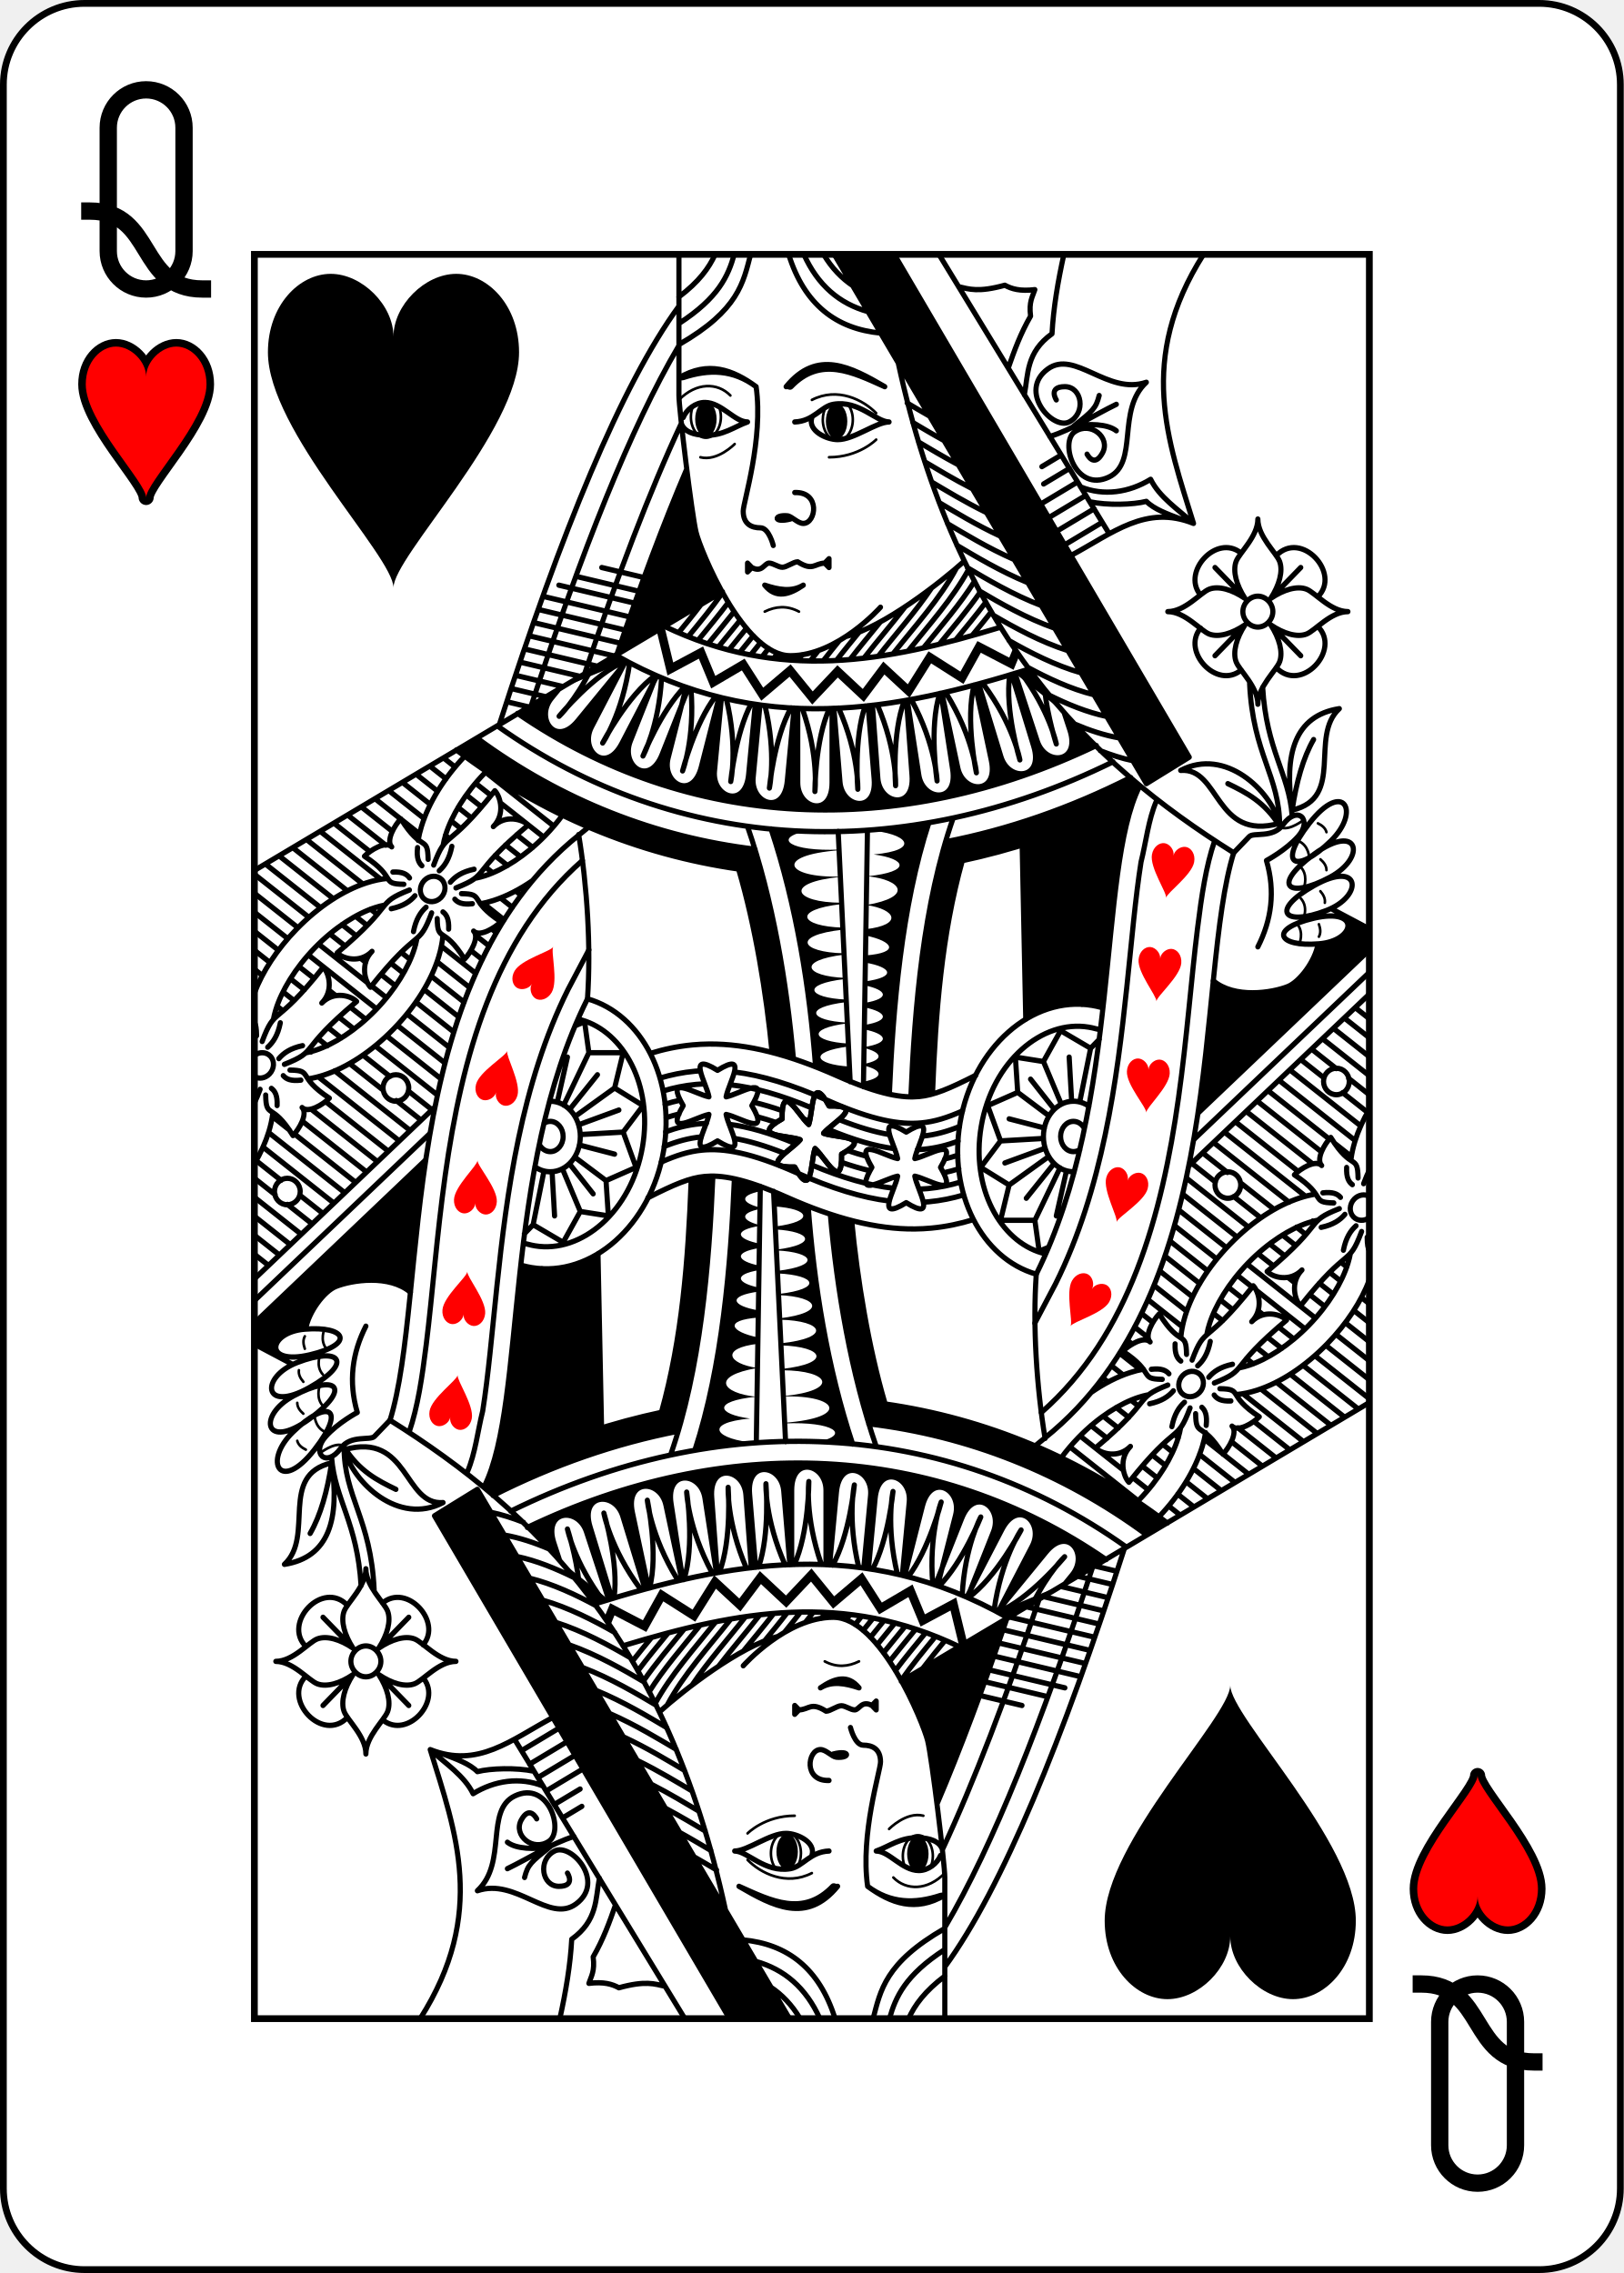
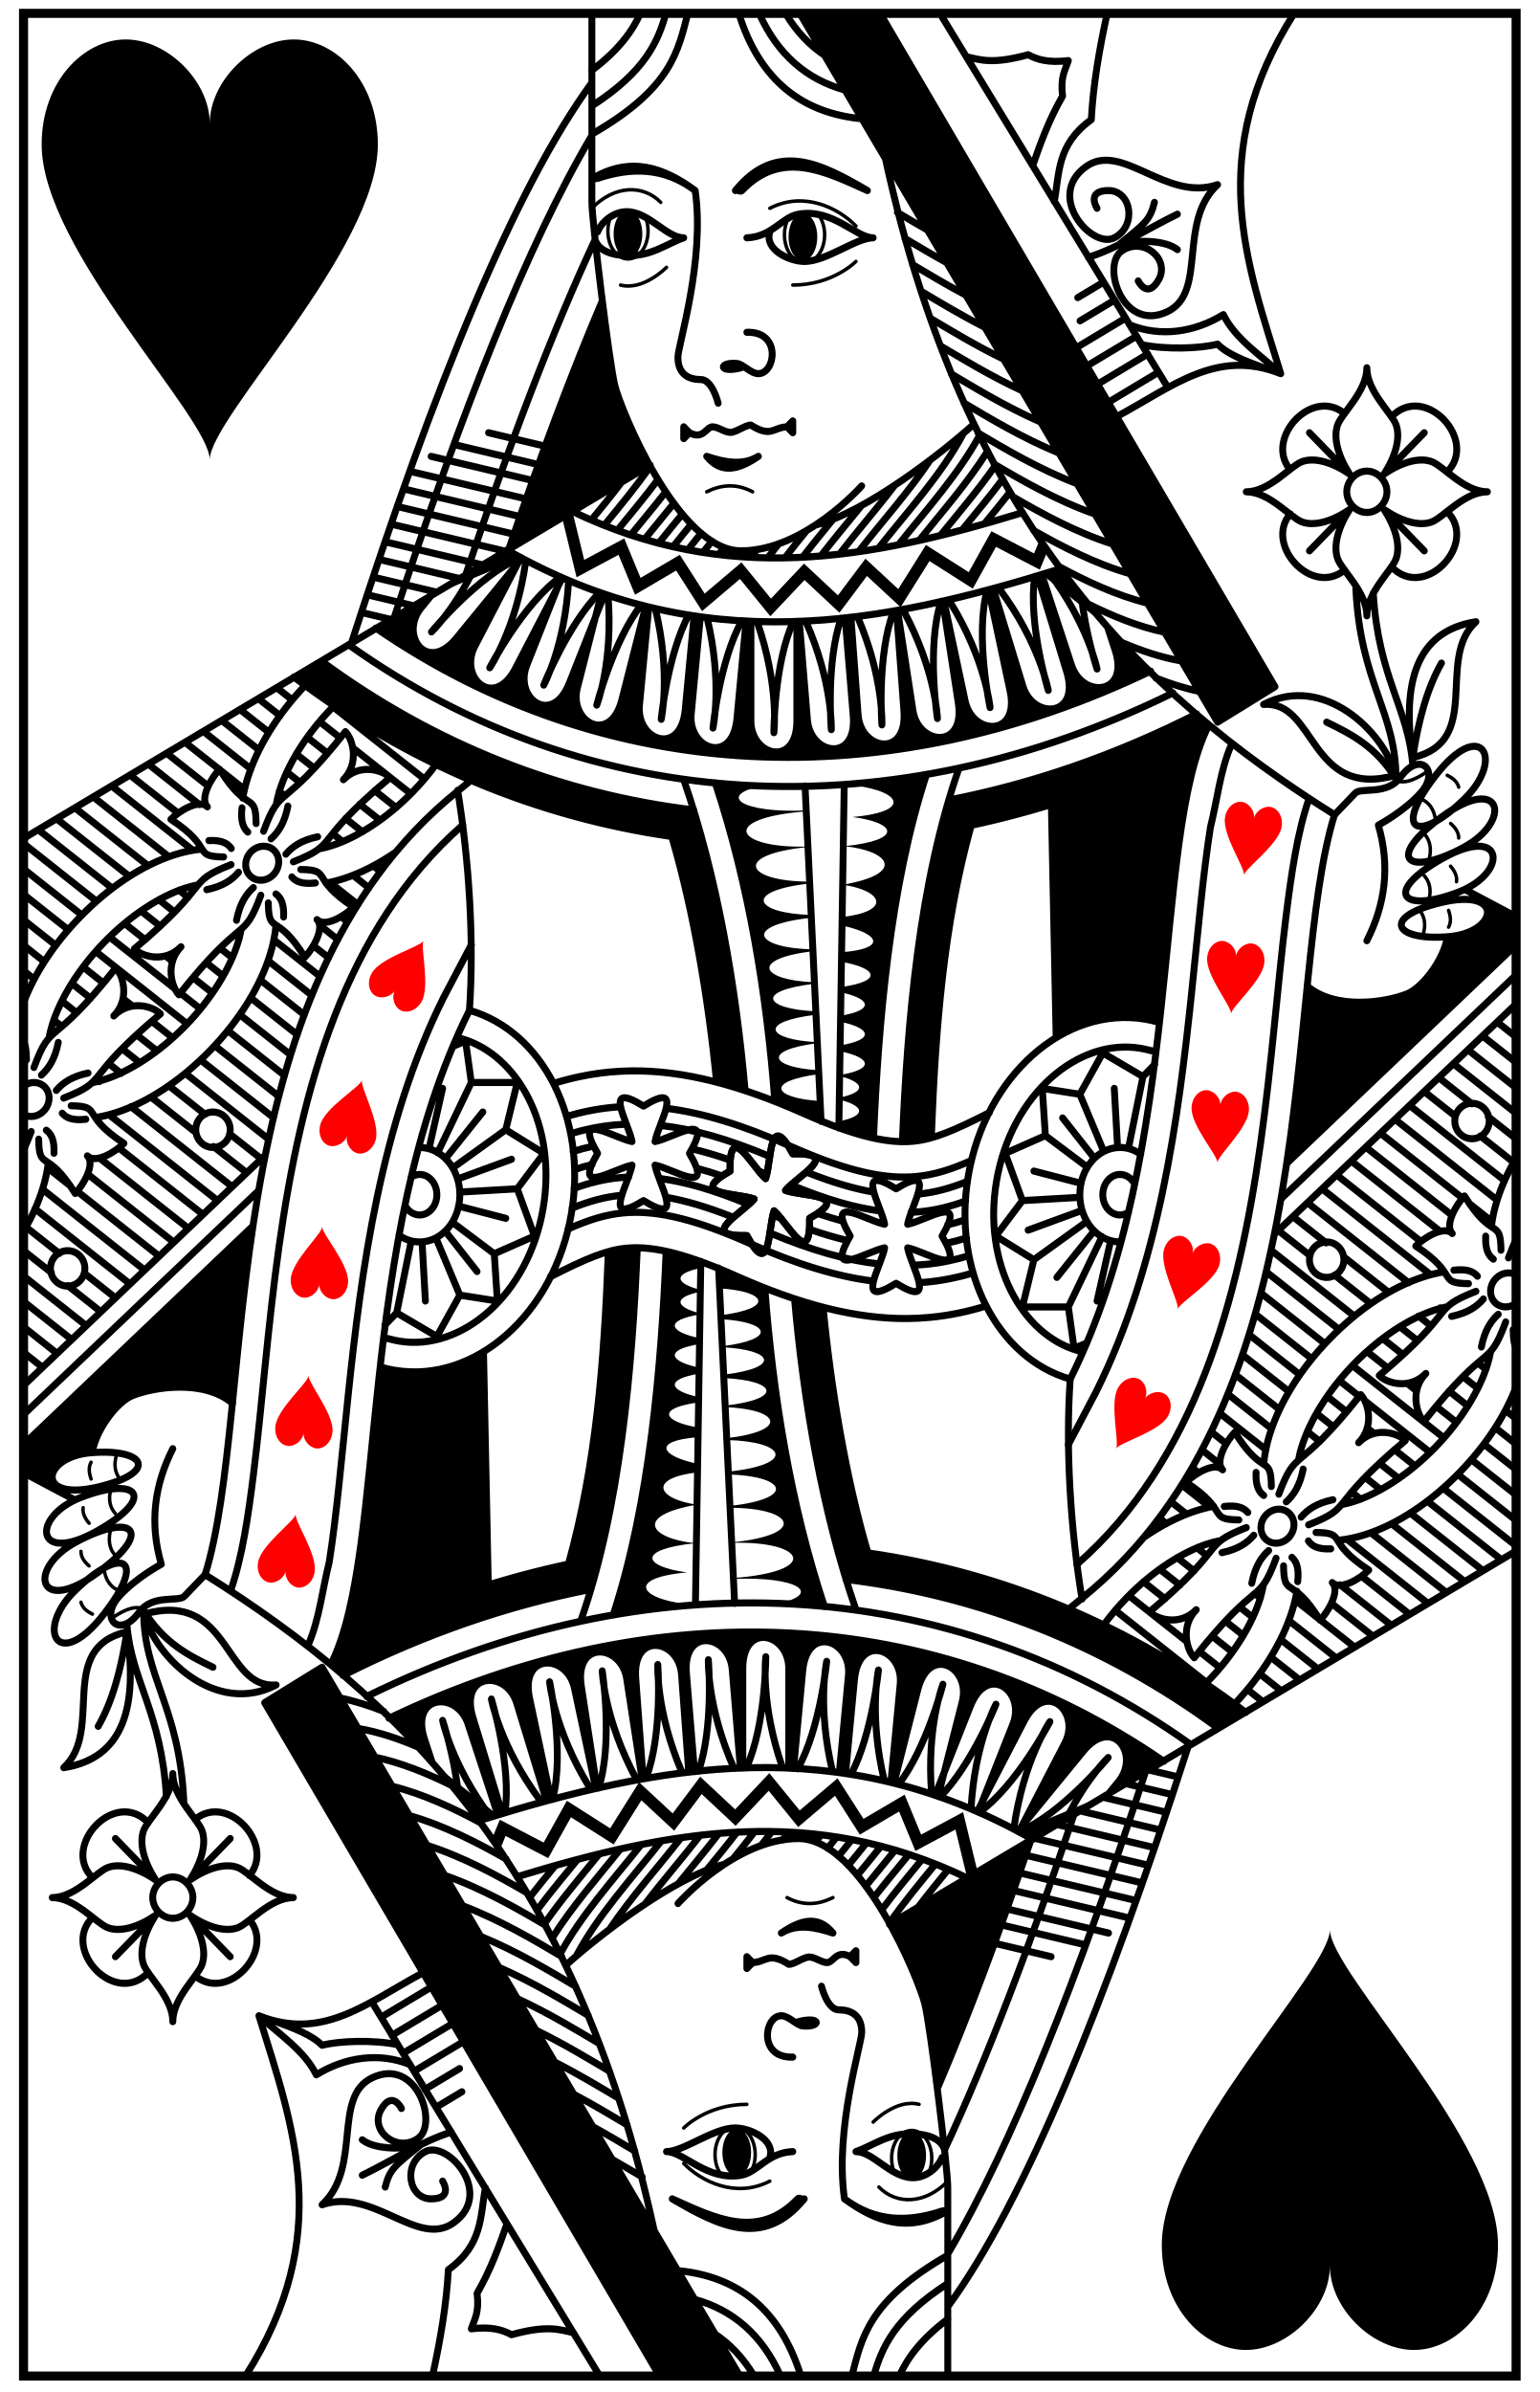
- <svg xmlns="http://www.w3.org/2000/svg" xmlns:xlink="http://www.w3.org/1999/xlink" class="card" face="QH" height="3.5in" preserveAspectRatio="none" viewBox="-120 -168 240 336" width="2.5in">
+ <svg xmlns="http://www.w3.org/2000/svg" xmlns:xlink="http://www.w3.org/1999/xlink" class="card" face="QH" height="264.034" preserveAspectRatio="none" viewBox="-85 -131.874 170 264.034" width="170">
  <defs>
    <symbol id="VHQ" viewBox="-500 -500 1000 1000" preserveAspectRatio="xMinYMid">
      <path d="M-260 100C40 100 -40 460 260 460M-175 0L-175 -285A175 175 0 0 1 175 -285L175 285A175 175 0 0 1 -175 285Z" stroke="black" stroke-width="80" stroke-linecap="square" stroke-miterlimit="1.5" fill="none" />
    </symbol>
    <symbol id="SHQ" viewBox="-600 -600 1200 1200" preserveAspectRatio="xMinYMid">
      <path d="M0 -300C0 -400 100 -500 200 -500C300 -500 400 -400 400 -250C400 0 0 400 0 500C0 400 -400 0 -400 -250C-400 -400 -300 -500 -200 -500C-100 -500 0 -400 -0 -300Z" />
    </symbol>
    <symbol id="HQ4" preserveAspectRatio="none" viewBox="0 0 1300 2000">
      <path stroke="black" stroke-linecap="round" stroke-linejoin="round" stroke-width="3" fill="none" d="M1197.865,650c10.057,2.915 25.508,-8.838 25.508,-8.838M1217.159,665C1230,670 1230,685 1230,685M1218.822,693.408c10.346,9.102 5.2,23.191 5.2,23.191M1220,730c9.376,10.098 2.837,23.597 2.837,23.597M1215.402,758.609c9.283,10.184 2.619,23.623 2.619,23.623M1240,645c5.043,2.357 8.78,5.459 10,10M1242.938,685.789c4.258,3.584 7.062,7.55 7.062,12.252M1242.886,721.917c3.69,4.167 5.886,8.5 5.2,13.151M1241.178,759.372c1.898,5.233 2.345,10.069 0,14.142M595,405c12.683,-6.061 25.889,-7.25 40,0M495,165c20,-20 45,-20 60,-5M520,230c20,5 40,-15 40,-15M650,165c30,-15 60,0 75,15v0M670,230c35,0 55,-20 55,-20M541.527,172.335c1.533,3.506 2.413,7.594 2.413,11.958 0,13.026 -7.835,23.586 -17.5,23.586 -9.665,0 -17.5,-10.56 -17.5,-23.586 0,-4.902 1.109,-9.454 3.008,-13.226M692.86,171.143c3.019,4.238 4.875,9.993 4.875,16.332 0,13.026 -7.835,23.586 -17.5,23.586 -9.665,0 -17.5,-10.56 -17.5,-23.586 0,-5.637 1.467,-10.813 3.916,-14.87" />
      <use xlink:href="#SHQ" height="75" width="75" transform="translate(967,1188)scale(1,0.972)rotate(30)translate(-37,-37)" fill="red" />
      <use xlink:href="#SHQ" height="75" width="75" transform="translate(1013,1067)scale(1,0.972)rotate(15)translate(-37,-37)" fill="red" />
      <use xlink:href="#SHQ" height="75" width="75" transform="translate(1041,942)scale(1,0.972)rotate(3)translate(-37,-37)" fill="red" />
      <use xlink:href="#SHQ" height="75" width="75" transform="translate(1054,816)scale(1,0.972)rotate(5)translate(-37,-37)" fill="red" />
      <use xlink:href="#SHQ" height="75" width="75" transform="translate(1068,699)scale(1,0.972)rotate(10)translate(-37,-37)" fill="red" />
    </symbol>
    <symbol id="HQ3" preserveAspectRatio="none" viewBox="0 0 1300 2000">
      <path stroke="black" stroke-linecap="round" stroke-linejoin="round" stroke-width="6" fill="none" d="M545.838,382.41 -3.4457612e-4,698.421M210.004,967.034 -5.0318125e-4,1161.482M911.896,1155.541C1011.283,961.375 982.653,699.96 1031.889,603.382M388.457,843.948c63.517,17.706 102.744,91.752 88.735,171.822 -14.842,84.832 -83.82,144.303 -154.066,132.831 -3.543,-0.579 -7.022,-1.327 -10.432,-2.237M909.98,1211.57l24.171,-44.638c54.856,-107.169 71.63,-230.669 83.096,-336.74 5.733,-53.035 10.082,-101.792 16.539,-141.346 5.874,-22.701 8.517,-47.91 17.872,-69.007M1119.498,665.145c-9.948,28.196 -15.078,61.66 -19.881,99.154 -7.322,57.164 -12.255,123.785 -22.188,192.234 -19.164,132.068 -56.757,268.632 -159.93,356.361M378.077,657.705c9.905,58.467 14.52,126.904 10.3,186.221M157.953,1322.233c46.142,-142.959 3.628,-495.272 220.78,-664.284l10.914,-8.688M1255.726,741.83c14.798,7.716 29.597,15.312 44.352,22.862M750.694,123.089c68.418,306.465 221.932,452.112 390.965,555.148M283.377,534.597c211.008,146.18 473.964,157.357 717.799,40.635M259.472,548.326c98.869,70.843 209.426,112.569 324.302,126.002M805.858,665.919C878.551,652.2 951.105,627.83 1021.769,593.006M981.723,556.795C750.98,664.296 506.25,653.841 306.82,520.331M1101.021,972.758l198.979,-184.24M895.211,669.96l4.163,196.821M824.963,687.408c56.655,-11.711 113.085,-29.657 168.473,-53.741M235.445,561.752c100.211,74.155 212.681,118.88 329.732,135.112M994.232,632.325c-15.802,55.549 -19.411,127.914 -28.376,207.751 -0.37,3.293 -0.746,6.596 -1.131,9.91M714.803,652.833l-4.699,290.744M680.667,654.002l13.985,283.928M814.671,639.255c-34.637,96.214 -44.882,214.13 -49.259,315.816M574.854,648.259c29.437,82.456 45.933,177.739 53.643,263.691M790.763,949.588c3.533,-90.019 10.501,-178.044 34.74,-262.506M786.486,644.177C754.464,739.433 744.557,854.701 740.334,952.06M654.334,920.976c-6.807,-88.543 -22.227,-182.809 -51.944,-269.704M564.828,697.758c19.193,63.624 32.131,139.955 38.753,206.927M676.066,3.6843121e-4 1040,600 1090,570 746.035,2.9921532e-4M952.258,341.309C1000.923,315.894 1039.413,283.383 1095,305 1065.253,211.361 1028.734,119.335 1106.64,0.056M996.589,316.582 798.134,2.0549057e-4M988.511,303.785l-43.722,25.505M979.188,288.39l-43.237,25.222M969.457,273.233l-43.084,25.133M959.823,258.02l-43.36,25.293M950.431,242.665 920.209,260.295M940.711,227.502l-22.525,13.139M1040,145c-45,15 -83.59,-37.436 -115,-15 -35,25 5.621,69.69 25,60 20,-10 15,-40 -5,-40 -20,0 -10,15 -10,15M1040,145c-35.233,31.759 -8.631,91.182 -43.635,107.452 -39.004,18.13 -57.865,-39.242 -39.881,-51.327 18.559,-12.472 42.197,6.666 32.338,24.067 -9.858,17.401 -17.98,1.307 -17.98,1.307M927.363,206.535C954.128,198.302 979.128,182.211 1005,170M955,195c22.594,-17.664 26.08,-20.229 30,-35M955,195c17.823,-3.506 40,-2.73 50,5M963.24,263.595C990.161,274.298 1020,270 1045,255c10.162,20.306 32.016,34.07 50,50M973.916,280.461C994.783,284.723 1024.704,283.824 1040,280c8.936,8.875 24.598,14.372 40,20M821.031,36.679C833.482,39.397 843.908,43.314 875,35c7.852,4.169 17.686,7.037 35,5 -2.714,8.218 -7.137,13.526 -5,30 -11.752,19.816 -19.029,39.289 -25.981,58.737M897.724,159.351C902.364,135.621 899.741,111.163 930,90 931.615,60.669 936.911,30.523 943.847,0.013M421.08,454.251c169.14,93.562 326.466,63.021 482.21,15.869M870.233,422.626C735.259,462.565 612.307,484.398 477.562,421.401M1141.843,678.4c0,0 16.2,-16.444 18.157,-18.4 5,-5 27.755,2.147 39.384,-13.489 16.846,-22.651 34.829,-5.695 17.537,13.284 -14.287,15.681 -36.921,27.397 -36.921,27.397 10.522,34.893 5.95,67.291 -10,97.808M1230,645c40,-50 60.47,-13.562 25,20 -39.863,37.719 -63.642,28.302 -25,-20v0M1235.524,680.004c52.181,-37.11 61.871,3.545 18.555,26.091 -48.68,25.337 -68.964,9.759 -18.555,-26.091v0M1235.741,715.444c54.242,-29.751 58.195,11.838 14.231,28.35 -49.408,18.557 -66.632,0.391 -14.231,-28.35v0M1235.293,752.535c55.074,-12.596 48.823,25.653 5.968,29.058 -48.162,3.826 -59.172,-16.89 -5.968,-29.058v0M1240.155,781.851C1236.832,801.159 1218.677,824.645 1205,830c-18.527,7.253 -62.318,13.872 -86.952,-6.551M586.596,977.682c6.931,1.796 14.16,3.937 21.73,6.447M479.827,978.756c5.087,-1.644 10.202,-3.083 15.394,-4.291M841.133,930.568c-31.007,15.351 -48.642,22.538 -66.102,24.131 -18.435,1.682 -44.48,-1.337 -95.486,-23.418 -56.213,-24.335 -104.646,-36.509 -149.625,-36.094 -6.426,0.059 -12.779,0.377 -19.076,0.951 -17.573,1.603 -33.745,5.029 -48.869,9.569M496.606,958.804c-6.123,1.254 -12.102,2.803 -17.995,4.601M615.292,970.654c-11.602,-3.917 -22.529,-7.037 -32.902,-9.421M647.242,982.748c-2.438,-1.013 -4.848,-1.996 -7.231,-2.949M745.969,1013.748c-21.425,-2.644 -46.391,-9.442 -77.457,-22.036M820.456,1005.346c-13.177,4.665 -26.135,7.843 -39.975,9.105 -2.448,0.223 -4.934,0.389 -7.462,0.492M524.457,940.324c-3.207,0.131 -6.381,0.34 -9.526,0.627 -13.547,1.236 -26.213,3.835 -38.379,7.401M649.781,967.571c-36.139,-14.773 -66.928,-23.19 -94.677,-26.167M739.96,997.737c-16.314,-2.725 -35.18,-8.014 -57.935,-16.804M822.101,988.713c-14.687,5.731 -28.384,9.468 -42.982,10.799M520.044,925.528c-2.17,0.128 -4.328,0.29 -6.476,0.486 -14.277,1.302 -27.589,3.999 -40.267,7.653M825.51,971.073c-17.401,7.501 -32.154,12.078 -47.754,13.501 -24.824,2.264 -56.475,-2.535 -110.129,-25.762 -40.946,-17.726 -76.094,-28.152 -107.979,-31.971M922.41,1133.464c-1.316,-0.609 -2.703,-1.112 -4.154,-1.495 -48.715,-13.58 -83.015,-73.743 -70.822,-143.432 12.918,-73.833 71.299,-121.304 125.412,-112.467 2.729,0.446 5.4,1.021 8.016,1.719 1.847,0.524 3.704,0.826 5.543,0.922M955,1040c-19.33,0 -35,-17.909 -35,-40 0,-22.091 15.67,-40 35,-40 6.609,0 12.791,2.094 18.064,5.733M962.505,1014.846c-2.207,1.46 -4.771,2.296 -7.505,2.296 -8.284,0 -15,-7.675 -15,-17.143 3e-5,-9.468 6.716,-17.143 15,-17.143 5.255,0 9.879,3.088 12.558,7.764M940.839,963.367 920,915 887.298,910 890,950l-35,15 15,40 -23.182,30 33.182,20 -10,40h40l5,35M920,915l20,-35 35,20 -12.62,60.658M975,900l10.255,-10.255M910,1095l29.339,-59.522M880,1055l46.217,-32.354M870,1005l50.11,-2.788M890,950l36.293,26.487M905,935l27.706,34.189M950,910l2.871,49.49M880,980l41.198,10.371M875,1030l46.856,-16.687M900,1070l32.523,-39.453M915,1130l11.121,-4.448M935,1090l11.825,-50.925M217.59,729.125a13.75,15 45 0 1 -20.329,0.884 13.75,15 45 0 1 0.884,-20.329 13.75,15 45 0 1 20.329,-0.884 13.75,15 45 0 1 -0.884,20.329v0M219.806,745.419c4.252,3.005 7.236,8.202 6.69,19.499M233.672,731.013c3.393,3.897 8.956,6.415 20.555,5.094M180.926,706.912c-3.005,-4.252 -8.202,-7.236 -19.499,-6.69M195.332,693.047c-3.897,-3.393 -6.415,-8.956 -5.094,-20.555M200.207,740.026c-6.355,5.552 -11.803,13.412 -14.731,27.695M187.243,727.063c-5.552,6.355 -13.412,11.803 -27.695,14.731M228.491,711.742c5.552,-6.355 13.412,-11.803 27.695,-14.731M215.527,698.778c6.355,-5.552 11.803,-13.412 14.731,-27.695M213.17,752.99c0.455,28.009 7.071,7.071 31.82,45.962 7.071,-7.071 17.678,-24.749 10.607,-31.82 7.071,7.071 24.749,-3.536 31.82,-10.607 -38.891,-24.749 -17.953,-31.365 -45.962,-31.82M174.279,714.099c-28.009,-0.455 -7.071,-7.071 -45.962,-31.82 7.071,-7.071 24.749,-17.678 31.82,-10.607 -7.071,-7.071 3.536,-24.749 10.607,-31.82 24.749,38.891 31.365,17.953 31.82,45.962M206.688,746.508c-15.835,41.093 -14.142,14.142 -71.3,84.264 -6.482,-6.482 -12.374,-26.517 1.768,-40.659 -14.142,14.142 -34.177,8.25 -40.659,1.768 70.121,-57.158 43.171,-55.465 84.264,-71.3M234.973,718.224c41.093,-15.835 14.142,-14.142 84.264,-71.3 -6.482,-6.482 -26.517,-12.374 -40.659,1.768 14.142,-14.142 8.25,-34.177 1.768,-40.659 -57.158,70.121 -55.465,43.171 -71.3,84.264M-0.01,908.09a13.75,15 45 0 1 18.483,0.706 13.75,15 45 0 1 -0.884,20.329 13.75,15 45 0 1 -17.597,2.958M19.806,945.419c4.252,3.005 7.236,8.202 6.69,19.499M33.672,931.013c3.393,3.897 8.956,6.415 20.555,5.094M0.207,940.026c-0.072,0.063 -0.144,0.126 -0.215,0.189M28.491,911.742c5.552,-6.355 13.412,-11.803 27.695,-14.731M15.527,898.778c6.355,-5.552 11.803,-13.412 14.731,-27.695M13.17,952.99c0.455,28.009 7.071,7.071 31.82,45.962 7.071,-7.071 17.678,-24.749 10.607,-31.82 7.071,7.071 24.749,-3.535 31.82,-10.607C48.526,931.777 69.464,925.16 41.455,924.706M0,870.626c1.687,2.515 2.422,6.493 2.564,15.189M6.688,946.508c-2.535,6.579 -4.621,11.414 -6.571,15.182M34.973,918.224C76.066,902.389 49.115,904.082 119.236,846.924 112.754,840.442 92.72,834.55 78.578,848.692 92.72,834.55 86.827,814.515 80.345,808.033 23.188,878.154 24.88,851.204 9.045,892.297M22.083,867.588c0.644,-3.52 1.579,-7.277 2.837,-11.263 6.776,-21.481 22.54,-47.225 45.552,-70.237 23.012,-23.012 48.756,-38.776 70.237,-45.552 3.782,-1.193 7.357,-2.096 10.719,-2.735M189.456,775.912c-0.639,3.341 -1.537,6.893 -2.722,10.649 -6.776,21.481 -22.54,47.225 -45.552,70.237 -23.012,23.012 -48.756,38.776 -70.237,45.552 -3.456,1.09 -6.739,1.938 -9.845,2.564M62.811,934.676c5.963,-0.902 11.998,-2.344 17.992,-4.235 27.12,-8.555 55.826,-26.663 81.592,-52.43 25.766,-25.766 43.875,-54.472 52.43,-81.592 2.565,-8.132 4.306,-16.338 4.989,-24.34M155.481,707.431c-8.093,0.665 -16.4,2.417 -24.631,5.013 -27.12,8.555 -55.826,26.663 -81.592,52.43 -22.969,22.969 -39.852,48.274 -49.308,72.709M263.387,736.262c5.118,-0.903 10.277,-2.193 15.406,-3.811 14.981,-4.726 30.445,-12.366 45.63,-22.602M245.451,568.699c-24.812,25.295 -42.277,53.292 -50.632,79.777 -1.665,5.278 -2.982,10.586 -3.889,15.85M220,670c0.646,-3.635 1.604,-7.526 2.909,-11.665 6.776,-21.481 22.54,-47.225 45.552,-70.237 0.65,-0.65 1.302,-1.294 1.956,-1.932M359.309,635.67c-5.902,7.841 -12.634,15.635 -20.137,23.138 -23.012,23.012 -48.756,38.776 -70.237,45.552 -3.507,1.106 -6.835,1.963 -9.981,2.591M0.097,1030.839c7.33,-12.193 12.963,-24.466 16.738,-36.43 2.129,-6.75 3.69,-13.551 4.55,-20.243M52.889,1066.453l27.17,20.9M2.134,1027.411l29.004,22.311M38.55,1076.962l28.803,22.156M-5.4222262e-4,1047.307 24.266,1065.974M-2.2562456e-4,1068.846 54.647,1110.882M-8.6287061e-4,1090.384 41.941,1122.647M3.6951622e-4,1111.923 29.235,1134.411M-2.9326029e-4,1133.461 15,1145M16.485,995.373 105.471,1063.824M9.972,1011.901l82.792,63.686M74.433,932.256 169,1005M83.246,960.574l73.048,56.191M66.276,969.058l77.312,59.471M56.089,982.761l74.794,57.534M47.132,997.41l71.043,54.649M21.042,977.34l19.76,15.2M178.033,861.18l49.281,37.908M136.36,829.123l17.624,13.557M75.32,782.169l56.359,43.353M-7.5124534e-5,724.231 50.741,763.262M166.642,873.955l55.734,42.872M62.86,794.123 142.567,855.437M2.4050016e-4,745.769 38.786,775.604M154.183,885.91l63.579,48.907M111.809,853.315l18.103,13.925M86.555,833.889l8.381,6.447M51.973,807.287l17.659,13.584M-4.8733763e-4,767.307 28.069,788.899M140.897,897.228l72.572,55.824M98.453,864.579l17.573,13.518M42.008,821.16l16.369,12.591M-2.9633138e-4,788.846 18.156,802.812M179.429,948.407l27.689,21.299M126.659,907.814c10.471,8.055 20.942,16.109 31.413,24.164M85.968,876.514c5.117,3.936 10.235,7.873 15.352,11.809M33.53,836.177l12.78,9.831M1.5424456e-5,810.385 9.174,817.441M165.484,959.218l28.927,22.252M111.26,917.508l37.342,28.725M74.098,888.921l10.875,8.366M26.256,852.12c2.392,1.84 4.784,3.68 7.176,5.52M93.59,925.454l88.116,67.782M63.014,901.934l2.999,2.307M217.904,784.157l40.259,30.969M60.736,663.258 126.621,713.939M213.287,802.144l37.855,29.119M184.087,779.682l3.896,2.997M135.408,742.237l7.902,6.079M44.76,672.508l63.772,49.055M206.185,818.219l38.403,29.541M171.013,791.164l10.764,8.28M118.156,750.505l13.37,10.285M28.783,681.756l63.479,48.83M197.706,833.236l40.697,31.306M159.006,803.466l14.515,11.165M102.169,759.745l16.814,12.934M12.808,691.006l64.278,49.445M188.528,847.714l44.065,33.897M147.7,816.308l16.668,12.821M123.651,797.809l6.194,4.764M88.027,770.405l17.915,13.781M4.9861673e-4,702.693 63.508,751.544M276.409,764.545l5.76,4.43M108.664,635.51l44.537,34.259M258.465,772.281l15.289,11.761M92.688,644.76l41.928,32.252M252.473,789.21l13.279,10.214M76.712,654.009 147.35,708.346M280.472,681.517l14.686,11.297M229.41,642.238l11.405,8.773M172.568,598.514l32.545,25.035M304.56,721.585l6.377,4.906M269.277,694.444l8.603,6.618M222.64,658.569l4.878,3.752M156.592,607.763l41.47,31.9M287.453,729.964l13.43,10.33M140.615,617.012l51.856,39.889M266.81,735.623l24.469,18.822M124.64,626.262l36.201,27.847M286.625,621.634l50.618,38.937M257.928,599.56l17.906,13.774M220.496,570.766l13.469,10.361M305.809,657.93l18.752,14.425M247.152,612.809l17.684,13.603M204.52,580.015l18.951,14.578M292.795,669.457c5.838,4.491 11.676,8.981 17.513,13.472M237.521,626.939c5.223,4.017 10.445,8.035 15.668,12.052M188.543,589.264l25.185,19.373M269.798,587.153l79.34,61.031M236.471,561.516l8.92,6.862M633.536,514.553v84.336c0,30 40,40 40,0v-84.25M638.877,514.832c19.602,54.513 14.659,94.057 14.659,94.057M670.493,514.752c-16.958,35.909 -16.958,94.137 -16.958,94.137M675.666,514.533l7.103,83.532c2.542,29.892 43.245,36.467 39.856,-3.389l-7.062,-83.055M681.174,514.305c23.937,52.435 22.371,92.03 22.371,92.03M712.152,511.954c-13.466,37.243 -8.608,94.381 -8.608,94.381M720.646,511.113l6.257,82.713c2.263,29.915 42.903,36.869 39.886,-3.017l-6.456,-85.341M726.336,510.613c23.185,52.377 21.264,91.676 21.264,91.676M757.918,505.841c-14.814,37.011 -10.318,96.448 -10.318,96.448M761.39,506.183l13.269,83.958c4.683,29.632 45.754,33.265 39.51,-6.244l-13.657,-86.41M766.329,505.403c28.341,51.203 29.647,91.494 29.647,91.494M799.149,497.708c-12.848,37.976 -3.174,99.188 -3.174,99.188M801.993,499.122l18.165,83.036c6.411,29.307 47.624,30.528 39.076,-8.548L840.482,487.894M806.877,498.054c31.292,49.455 34.956,89.6 34.956,89.6M839.281,488.121c-10.768,38.648 2.552,99.533 2.552,99.533M845,488.43l25.449,81.101c8.982,28.624 50.141,26.189 38.165,-11.976l-25.563,-81.465M849.771,486.933c35.549,46.489 42.754,86.151 42.754,86.151M880.738,476.7c-6.091,39.409 11.787,96.384 11.787,96.384M893.122,473.239C927.347,517.472 935,555 935,555M886.876,474.961l25.976,76.96c9.594,28.424 50.692,25.107 37.899,-12.792l-6.722,-19.914M921.384,493.34C924.855,524.945 935,555 935,555M589.484,510.782l-7.952,82.325c-2.884,29.861 35.969,43.661 39.815,3.846l7.986,-82.673M595.342,511.596c13.688,55.26 5.136,93.387 5.136,93.387M625.746,514.04C605.955,548.285 600.478,604.984 600.478,604.984M544.567,502.502l-8.105,83.195c-2.909,29.859 35.933,43.69 39.812,3.879l7.754,-79.592M550.249,503.834c13.77,55.467 5.149,93.755 5.149,93.755M579.301,509.238c-18.649,34.418 -23.903,88.351 -23.903,88.351M503.448,490.707l-21.027,80.129c-7.615,29.018 28.537,48.843 38.69,10.153l20.774,-79.162M509.072,492.625c4.677,56.708 -9.844,92.96 -9.844,92.96M537.925,500.793c-24.534,30.82 -38.697,84.792 -38.697,84.792M468.591,477.481l-30.28,74.356c-11.315,27.785 21.96,52.132 37.046,15.086l30.692,-75.367M474.758,480.134c-3.129,55.399 -21.695,88.507 -21.695,88.507M501.868,490.135c-28.039,27.512 -48.805,78.506 -48.805,78.506M433.125,460.716l-40.022,74.988c-14.125,26.466 16.455,54.122 35.289,18.834l40.962,-76.749M437.536,463.07c-8.252,57.939 -31.497,90.873 -31.497,90.873M467.849,477.066c-32.931,22.767 -61.81,76.877 -61.81,76.877M355.002,492.893l-8.573,10.179c-19.325,22.946 4.829,56.362 30.595,25.767l57.014,-67.699M391.548,472.034c-17.716,34.414 -36.262,51.571 -36.262,51.571M433.274,460.657c-37.379,14.729 -77.988,62.948 -77.988,62.948M285.827,532.331C357.765,315.36 427.811,148.126 494.89,58.84M322.975,510.917C381.614,336.465 438.967,195.8 494.449,104.282M384.897,475.866C423.155,364.752 460.845,268.553 497.803,191.574M422.772,453.184c27.397,-78.251 54.496,-148.669 81.237,-209.663M294.41,507.172l25.689,5.928M299.518,492.196l40.531,9.353M304.627,477.222l55.373,12.778M309.734,462.246l70.215,16.203M314.85,447.273l85.051,19.627M320.266,432.369l99.584,22.981M325.683,417.465l101.516,23.427M331.099,402.561l101.475,23.417M336.516,387.657 437.947,411.065M355,375l88.578,20.441M375,365l73.457,16.952M405,355l49.424,11.406M495,0v160c0,15 15,135 20,155 5,20 55,140 110,140 55,0 105,-55 105,-55M818.688,355.4c-18.702,34.5 -48.638,66.046 -74.206,97.595M759.032,399.188c-15.633,19.882 -32.921,39.141 -48.284,58.456M789.58,378.208c-18.436,26.76 -41.858,52.042 -62.189,77.379M705.176,428.17c-9.076,10.758 -18.119,21.428 -26.523,32.124M689.637,433.192c43.909,-10.771 110.281,-61.055 137.788,-85.222M832.703,357.195c-18.102,32.621 -46.063,62.632 -70.577,92.554M839.728,370.484c-16.896,26.262 -39.219,50.994 -59.58,75.597M846.349,382.813c-14.489,20.299 -31.612,39.789 -47.778,59.15M852.922,394.181c-11.227,14.64 -23.503,28.915 -35.42,43.093M859.305,405.123c-7.281,9.034 -14.832,17.953 -22.313,26.82M729.83,416.671c-11.941,14.34 -24.201,28.453 -35.376,42.606M657.801,448.928c-3.279,3.992 -6.498,7.982 -9.626,11.976M682.118,437.73c-6.462,7.691 -12.814,15.354 -18.833,23.032M610.141,452.183c-1.593,1.96 -3.169,3.919 -4.726,5.88M622.968,454.869c-1.219,1.515 -2.428,3.03 -3.623,4.546M638.884,453.733c-1.776,2.198 -3.531,4.396 -5.259,6.595M581.717,432.269c-5.382,6.381 -10.726,12.735 -15.904,19.087M590.202,440.014c-3.939,4.703 -7.829,9.396 -11.618,14.091M599.616,446.724c-2.61,3.159 -5.187,6.316 -7.715,9.475M559.426,404.973c-9.958,12.364 -20.427,24.509 -30.531,36.603M566.483,414.682c-8.48,10.227 -17.156,20.333 -25.519,30.415M573.859,423.8c-6.976,8.291 -13.982,16.521 -20.74,24.741M520.422,397.413c-8.274,10.612 -17.048,21.041 -25.781,31.391M545.92,383.413c-12.251,17.089 -26.347,33.609 -40.139,49.966M552.65,394.535c-11.216,14.598 -23.464,28.835 -35.348,42.976M951.835,341.067c0.341,0.003 0.682,0.005 1.022,0.005M819.096,329.851c20.894,12.031 50.768,29.651 82.544,42.241M808.104,305.245c19.392,11.125 47.337,27.799 77.549,40.593M798.472,281.423c17.874,10.23 43.359,25.484 71.283,38.005M789.679,258.082c16.217,9.276 38.761,22.744 63.728,34.549M781.629,235.166c14.451,8.277 33.813,19.779 55.389,30.465M774.28,212.653c12.519,7.188 28.534,16.627 46.387,25.831M767.61,190.532c10.194,5.87 22.532,13.074 36.188,20.378M761.092,168.501c7.698,4.44 16.524,9.556 26.15,14.859M831.303,355.162c22.313,12.875 53.543,30.934 86.188,42.926M845.258,381.479c23.509,13.529 55.244,31.31 87.845,42.304M861.683,409.188c24.235,13.772 55.351,30.38 86.795,39.998M879.724,437.721c24.444,13.544 54.298,28.516 84.03,36.621M901.196,467.921c23.594,12.455 50.834,24.925 77.645,31.298M926.993,499.859c21.159,10.225 44.228,19.437 66.763,23.968M956.143,532.358c17.168,7.153 35.021,12.996 52.416,15.816M986.253,562.656c12.582,4.83 25.423,8.822 38.088,11.325M1226.768,430.404C1236.706,426.652 1255,405 1275,405c-20,0 -38.294,-21.652 -48.232,-25.404C1215.863,375.48 1200,380 1185,390c10,-15 14.52,-30.863 10.404,-41.768C1191.652,338.294 1170,320 1170,300c0,20 -21.652,38.294 -25.404,48.232C1140.48,359.137 1145,375 1155,390 1140,380 1124.137,375.48 1113.232,379.596 1103.294,383.348 1085,405 1065,405c20,0 38.294,21.652 48.232,25.404C1124.137,434.52 1140,430 1155,420c-10,15 -14.52,30.863 -10.404,41.768C1148.348,471.706 1170,490 1170,510c0,-20 21.652,-38.294 25.404,-48.232C1199.52,450.863 1195,435 1185,420c15,10 30.863,14.52 41.768,10.404v0M1102.294,385.11c-20.476,-25.943 19.622,-68.223 47.576,-46.852M1239.94,388.152c27.614,-26.575 -19.467,-76.148 -48.46,-46.66M1103.296,423.69c-22.941,26.051 18.95,70.574 47.362,47.431M1239.807,421.721c27.915,26.56 -19.345,76.384 -48.38,46.733M1155,390l-35,-35M1185,390l35,-35M1155,420l-35,35M1185,420l35,35M1160.378,486.421c3.809,80.773 35.138,104.711 35.055,161.946M1175.605,490.657c4.324,71.5 30.452,97.509 34.343,145.385M1195,645c-10.187,-37.433 -63.023,-86.315 -115,-60 46.039,-3.573 39.697,80.56 115,60v0M1195.433,648.14C1177.927,620.663 1156.515,610.109 1135,600M1210,630c-9.694,-63.408 2.697,-107.058 55,-115 -35.611,31.842 6.95,101.165 -55,115v0M1210,630c4.92,-31.947 12.783,-59.341 25,-80M622.943,0.046C641.198,56.951 678.422,84.55 730.453,89.274M640.659,0c16.19,35.089 41.58,55.964 74.706,64.889M663.881,0.359C673.25,15.492 684.796,27.261 698.344,35.936M495.304,102.083C564.838,63.14 569.959,31.777 578.602,6.5266414e-5M495.048,78.346C541.174,49.33 552.454,24.415 559.521,-0.005M494.859,48.322C518.368,31.111 530.154,15.28 537.251,0M605,330c0,0 -5,-20 -15,-20 -10,0 -20.05,-3.939 -20.05,-18.939 0,-10 23.76,-81.567 15.05,-141.061 -27.24,-19.336 -56.037,-29.644 -90,-10 1.711,-0.371 3.469,0.159 5.129,-0.376C530,130 558.259,130.437 585,150M620,150c35.938,-42.84 75.413,-22.419 115,0 -37.611,-16.488 -75,-35 -109.474,0.184C624.377,151.357 621.251,148.824 620,150v0M630,270c30.367,-1.01 25,35 10,35 -6.55,0 -13.363,-8.168 -18.664,-8.617C605,295 605,305 625,300M575,350v10l5,-5 -5,-5v0M670,345v10l-5,-5 5,-5M580,355c11.947,6.27 14.485,-4.753 20,-5 5,0 10.657,4.697 15.657,4.697 5,0 12.828,-6.161 17.828,-6.161C651.3,359.487 652.819,350.434 665,350M595,375c13.061,15.592 28.645,10.896 45,0 -13.509,8.031 -29.041,5.167 -45,0v0M500,185c3.605,-9.012 14.375,-17.166 25.371,-17.095C544.877,168.03 560,190 575,190M497.803,191.574C501.098,201.206 512.485,204.664 525,205c21.488,1.047 35,-10 50,-15M630,190c21.97,-0.786 30.609,-17.601 45,-20 30,-5 50,20 65,20M650,185c-5,15 16.983,24.908 30,25 19.153,0.135 45,-20 60,-20M283.377,534.597c211.008,146.18 473.964,157.357 717.799,40.635M180,945a15,15 0 0 1 -15,15 15,15 0 0 1 -15,-15 15,15 0 0 1 15,-15 15,15 0 0 1 15,15v0M180,945a15,15 0 0 1 -15,15 15,15 0 0 1 -15,-15 15,15 0 0 1 15,-15 15,15 0 0 1 15,15v0M53.428,1062.38a15,15 0 0 1 -15,15 15,15 0 0 1 -15,-15 15,15 0 0 1 15,-15 15,15 0 0 1 15,15v0M1096.021,1002.758 1300,813.889M540,1005c-36.79,22.232 -13.096,-13.806 -10,-30 -16.194,3.096 -52.232,26.79 -30,-10 -1.381,-2.286 -2.538,-4.339 -3.488,-6.177C482.17,931.075 514.812,952.096 530,955c-3.096,-16.194 -26.79,-52.232 10,-30 36.79,-22.232 13.096,13.806 10,30 15.566,-2.976 49.463,-24.981 32.331,5.983 -0.692,1.251 -1.468,2.589 -2.331,4.017 22.232,36.79 -13.806,13.096 -30,10 3.096,16.194 26.79,52.232 -10,30v0M630,1034.641c-42.977,0.859 -4.439,-18.504 6.34,-30.981 -15.573,-5.416 -58.63,-2.916 -20.981,-23.66 -0.859,-42.977 18.504,-4.439 30.981,6.34 5.416,-15.573 2.916,-58.63 23.66,-20.981 42.977,-0.859 4.439,18.504 -6.34,30.981 15.573,5.416 58.63,2.916 20.981,23.66 0.859,42.977 -18.504,4.439 -30.981,-6.34 -5.416,15.573 -2.916,58.63 -23.66,20.981v0M1170,387.5c9.31,0 17.5,8.19 17.5,17.5 0,9.31 -8.19,17.5 -17.5,17.5 -9.31,0 -17.5,-8.19 -17.5,-17.5 0,-9.31 8.19,-17.5 17.5,-17.5v0" />
    </symbol>
    <symbol id="HQ2" preserveAspectRatio="none" viewBox="0 0 1300 2000">
      <path fill="black" d="M676.066,0 1040,600 1090,570 746.035,0ZM504.141,244.025C477.269,304.515 450.169,374.934 423.217,453.164L545.436,382.195C528.428,352.774 517.232,323.927 515,315c-2.284,-9.136 -6.654,-39.14 -10.859,-70.975zm-244.668,304.301 -24.027,13.426c100.211,74.155 212.68,118.88 329.557,135.559 19.019,64.071 31.958,140.402 38.457,207.357 7.823,1.986 15.914,4.304 24.604,7.109C621.583,834.865 607.603,750.278 583.666,674.248 468.899,660.897 358.342,619.169 259.473,548.326Zm762.297,44.68c-70.665,34.824 -143.219,59.193 -215.764,72.4 -27.715,90.503 -36.598,196.847 -41.055,289.666 3.352,0.074 6.834,-0.077 10.08,-0.373 4.958,-0.452 9.93,-1.355 15.475,-3.939 3.79,-91.191 10.757,-179.217 34.727,-263.516 56.386,-11.548 112.816,-29.494 168.602,-54.248 -15.405,54.878 -19.013,127.243 -27.979,207.08 -0.37,3.293 -0.746,6.596 -1.516,9.955 3.908,0.225 8.22,0.662 12.535,1.367 3.543,0.579 7.021,1.326 11.543,1.979 13.378,-106.169 18.029,-200.09 43.471,-249.996z" />
    </symbol>
    <symbol id="HQ1" preserveAspectRatio="none" viewBox="0 0 1300 2000">
      <path fill="black" d="M526.439,166.699a12.5,20.069 0 0 0 -12.5,20.068 12.5,20.069 0 0 0 12.5,20.068 12.5,20.069 0 0 0 12.5,-20.068 12.5,20.069 0 0 0 -12.5,-20.068zm152.381,2.475a12.5,20.069 0 0 0 -12.5,20.068 12.5,20.069 0 0 0 12.5,20.068 12.5,20.069 0 0 0 12.5,-20.068 12.5,20.069 0 0 0 -12.5,-20.068zm-200.182,254.764 -9.701,2.424 1.211,4.852 11.537,46.148 36.535,-19.016 14.379,33.785 35.807,-20.461 22.602,34.314L624,478.781l26.432,31.555 29.783,-30.643 30.436,27.652 23.955,-31.078 29.285,26.377 25.17,-38.994 37.713,23.324 20.209,-35.367 38.18,19.322 6.592,-15.512 -6.646,-9.924 -4.967,11.686 -37.123,-18.787 -19.791,34.631 -37.248,-23.037 -24.121,37.369 -28.582,-25.744 -23.926,31.041 -29.564,-26.861 -28.803,29.631 -25.689,-30.668 -32.057,26.434 -21.643,-32.857 -34.193,19.539 -14.209,-33.385 -34.877,18.154 -8.463,-33.852zm-57.342,30.381 -114.504,66.258c199.458,133.265 444.188,143.72 674.129,36.01 -27.706,-26.002 -53.38,-54.402 -77.529,-86.273 -5.425,1.635 -10.852,3.242 -16.281,4.832l56.918,44.07 6.723,19.914c12.792,37.899 -28.306,41.217 -37.9,12.793l-25.898,-76.73c-1.278,0.374 -2.557,0.738 -3.836,1.109l25.496,81.254c11.976,38.165 -29.182,40.6 -38.164,11.977L845,488.43 876.381,478.254c-11.94,3.421 -23.894,6.695 -35.863,9.803l18.717,85.553c8.548,39.076 -32.665,37.856 -39.076,8.549l-18.166,-83.037 33.525,-9.777c-11.64,2.971 -23.296,5.785 -34.973,8.357l13.623,86.195c6.244,39.51 -34.825,35.876 -39.508,6.244l-13.27,-83.957 21.436,-4.766c-7.485,1.495 -14.978,2.89 -22.482,4.174l6.445,85.217c3.017,39.886 -37.624,32.932 -39.887,3.018l-6.244,-82.553c-1.692,0.192 -3.385,0.372 -5.078,0.551l7.045,82.852c3.389,39.856 -37.314,33.281 -39.855,3.389l-7.088,-83.342c-0.715,0.027 -1.431,0.052 -2.146,0.076v84.09c0,40 -40,30 -40,0v-84.225c-1.407,-0.059 -2.814,-0.113 -4.223,-0.184l-7.965,82.473c-3.846,39.815 -42.701,26.015 -39.816,-3.846l7.949,-82.289c-1.82,-0.244 -3.639,-0.489 -5.461,-0.756l-7.746,79.514c-3.879,39.812 -42.721,25.98 -39.812,-3.879l8.104,-83.176c-0.897,-0.212 -1.794,-0.434 -2.691,-0.652l-20.762,79.119c-10.153,38.69 -46.304,18.865 -38.689,-10.152l15.689,-59.787 -22.754,55.875c-15.086,37.046 -48.361,12.699 -37.047,-15.086l27.299,-67.031 -37.217,69.73c-18.834,35.289 -49.414,7.632 -35.289,-18.834l37.82,-70.863 -53.898,64c-25.767,30.595 -49.921,-2.821 -30.596,-25.768l8.572,-10.18 77.584,-31.168 0.539,-1.01 0.908,0.428 0.006,-0.002 -0.004,0.004 0.34,0.16c-4.352,-2.253 -8.71,-4.569 -13.078,-6.986zm572.537,178.678c-32.993,14.843 -65.949,26.892 -98.861,36.879l4.711,196.863c20.173,-11.654 42.263,-17.696 64.926,-16.695 0.499,-3.371 0.876,-6.674 1.246,-9.967 8.965,-79.837 12.574,-152.202 27.979,-207.08zm-207.227,11.195c-23.743,4.061 -47.594,6.914 -71.588,8.604 47.184,3.226 63.191,22.539 7.045,27.49C760.786,685.211 766.165,699.835 715,705c39.999,4.04 53.548,23.377 -1.52,32.617 34.786,4.842 43.165,22.433 -0.627,27.383v7.219c32.002,6.45 40.403,19.467 -0.408,22.535l-0.148,8.133c30.463,5.043 37.389,16.297 -0.387,21.33l-0.082,4.496c25.35,5.123 30.484,14.819 -0.359,19.836l-0.092,5.076c25.867,5.124 31.192,14.98 -0.363,20.004l-0.088,4.908c26.38,5.123 31.876,15.132 -0.365,20.162l-0.016,0.83c21.084,5.048 24.912,13.47 -0.334,18.363l-0.027,1.553c21.493,5.06 25.431,13.601 -0.336,18.512l-0.098,5.385c11.78,4.054 22.058,6.944 30.756,8.764 4.052,-97.405 13.957,-212.672 46.102,-307.914zm-184.516,7.158c30.017,86.817 45.436,181.084 51.969,269.529 8.134,3.106 16.714,6.606 25.484,10.402 5.168,2.237 10.079,4.279 14.93,6.395l-0.828,-16.973c-41.022,-2.563 -48.055,-16.723 -1.109,-22.725l-0.164,-3.34c-42.022,-2.431 -49.289,-16.895 -1.117,-22.877l-0.043,-0.898c-44.051,-2.149 -51.821,-17.252 -1.133,-23.182l-0.143,-2.908c-45.028,-2.01 -53.083,-17.415 -1.137,-23.311l-0.062,-1.268c-47.391,-1.836 -56.193,-19.839 -1.285,-26.314l-0.076,-1.549c-51.163,-1.135 -61.001,-20.483 -1.307,-26.764l-0.115,-2.379C635.974,761.829 626.482,742.9 684.654,736.551l-0.076,-1.561c-56.128,-0.119 -67.562,-22.899 -1.43,-29.289l-0.021,-0.408c-63.898,1.848 -77.878,-24.127 -1.453,-29.775l-0.039,-0.785c-56.398,2.383 -77.672,-12.672 -39.227,-20.727 -13.544,-0.459 -27,-1.342 -40.316,-2.656zm653.635,90.48c6.206,3.236 12.412,6.451 18.615,9.65 8.562,4.416 17.116,8.797 25.658,13.168v-0.066zm18.615,9.65c-0.748,-0.386 -1.494,-0.77 -2.242,-1.156l-2.881,2.416c13.961,7.24 1.865,26.482 -27.957,28.852 -0.667,0.053 -1.327,0.103 -1.543,0.203C1236.832,801.159 1218.677,824.645 1205,830c-18.527,7.253 -62.318,13.871 -86.9,-6.992 -4.822,45.976 -9.728,97.031 -17.41,149.504L1300,788.188v-23.316c-8.496,-4.53 -17.066,-8.958 -25.658,-13.391z" />
    </symbol>
    <rect id="XHQ" width="164.8" height="260.8" x="-82.4" y="-130.4" />
  </defs>
  <rect width="239" height="335" x="-119.5" y="-167.5" rx="12" ry="12" fill="white" stroke="black" />
  <use width="164.8" height="260.8" x="-82.4" y="-130.4" xlink:href="#HQ1" />
  <use transform="rotate(180)" width="164.8" height="260.8" x="-82.4" y="-130.4" xlink:href="#HQ1" />
  <use width="164.8" height="260.8" x="-82.4" y="-130.4" xlink:href="#HQ2" />
  <use transform="rotate(180)" width="164.8" height="260.8" x="-82.4" y="-130.4" xlink:href="#HQ2" />
  <use width="164.8" height="260.8" x="-82.4" y="-130.4" xlink:href="#HQ3" />
  <use transform="rotate(180)" width="164.8" height="260.8" x="-82.4" y="-130.4" xlink:href="#HQ3" />
  <use width="164.8" height="260.8" x="-82.4" y="-130.4" xlink:href="#HQ4" />
  <use transform="rotate(180)" width="164.8" height="260.8" x="-82.4" y="-130.4" xlink:href="#HQ4" />
  <use xlink:href="#VHQ" height="32" width="32" x="-114.4" y="-156" />
  <use xlink:href="#SHQ" height="26.769" width="26.769" x="-111.784" y="-119" stroke="black" stroke-width="100" stroke-linejoin="round" stroke-linecap="round" />
  <use xlink:href="#SHQ" height="26.769" width="26.769" x="-111.784" y="-119" fill="red" />
  <use xlink:href="#SHQ" height="55.68" width="55.68" x="-89.68" y="-132.16" />
  <g transform="rotate(180)">
    <use xlink:href="#VHQ" height="32" width="32" x="-114.4" y="-156" />
    <use xlink:href="#SHQ" height="26.769" width="26.769" x="-111.784" y="-119" stroke="black" stroke-width="100" stroke-linejoin="round" stroke-linecap="round" />
    <use xlink:href="#SHQ" height="26.769" width="26.769" x="-111.784" y="-119" fill="red" />
    <use xlink:href="#SHQ" height="55.68" width="55.68" x="-89.68" y="-132.16" />
  </g>
  <use xlink:href="#XHQ" stroke="black" fill="none" />
</svg>
